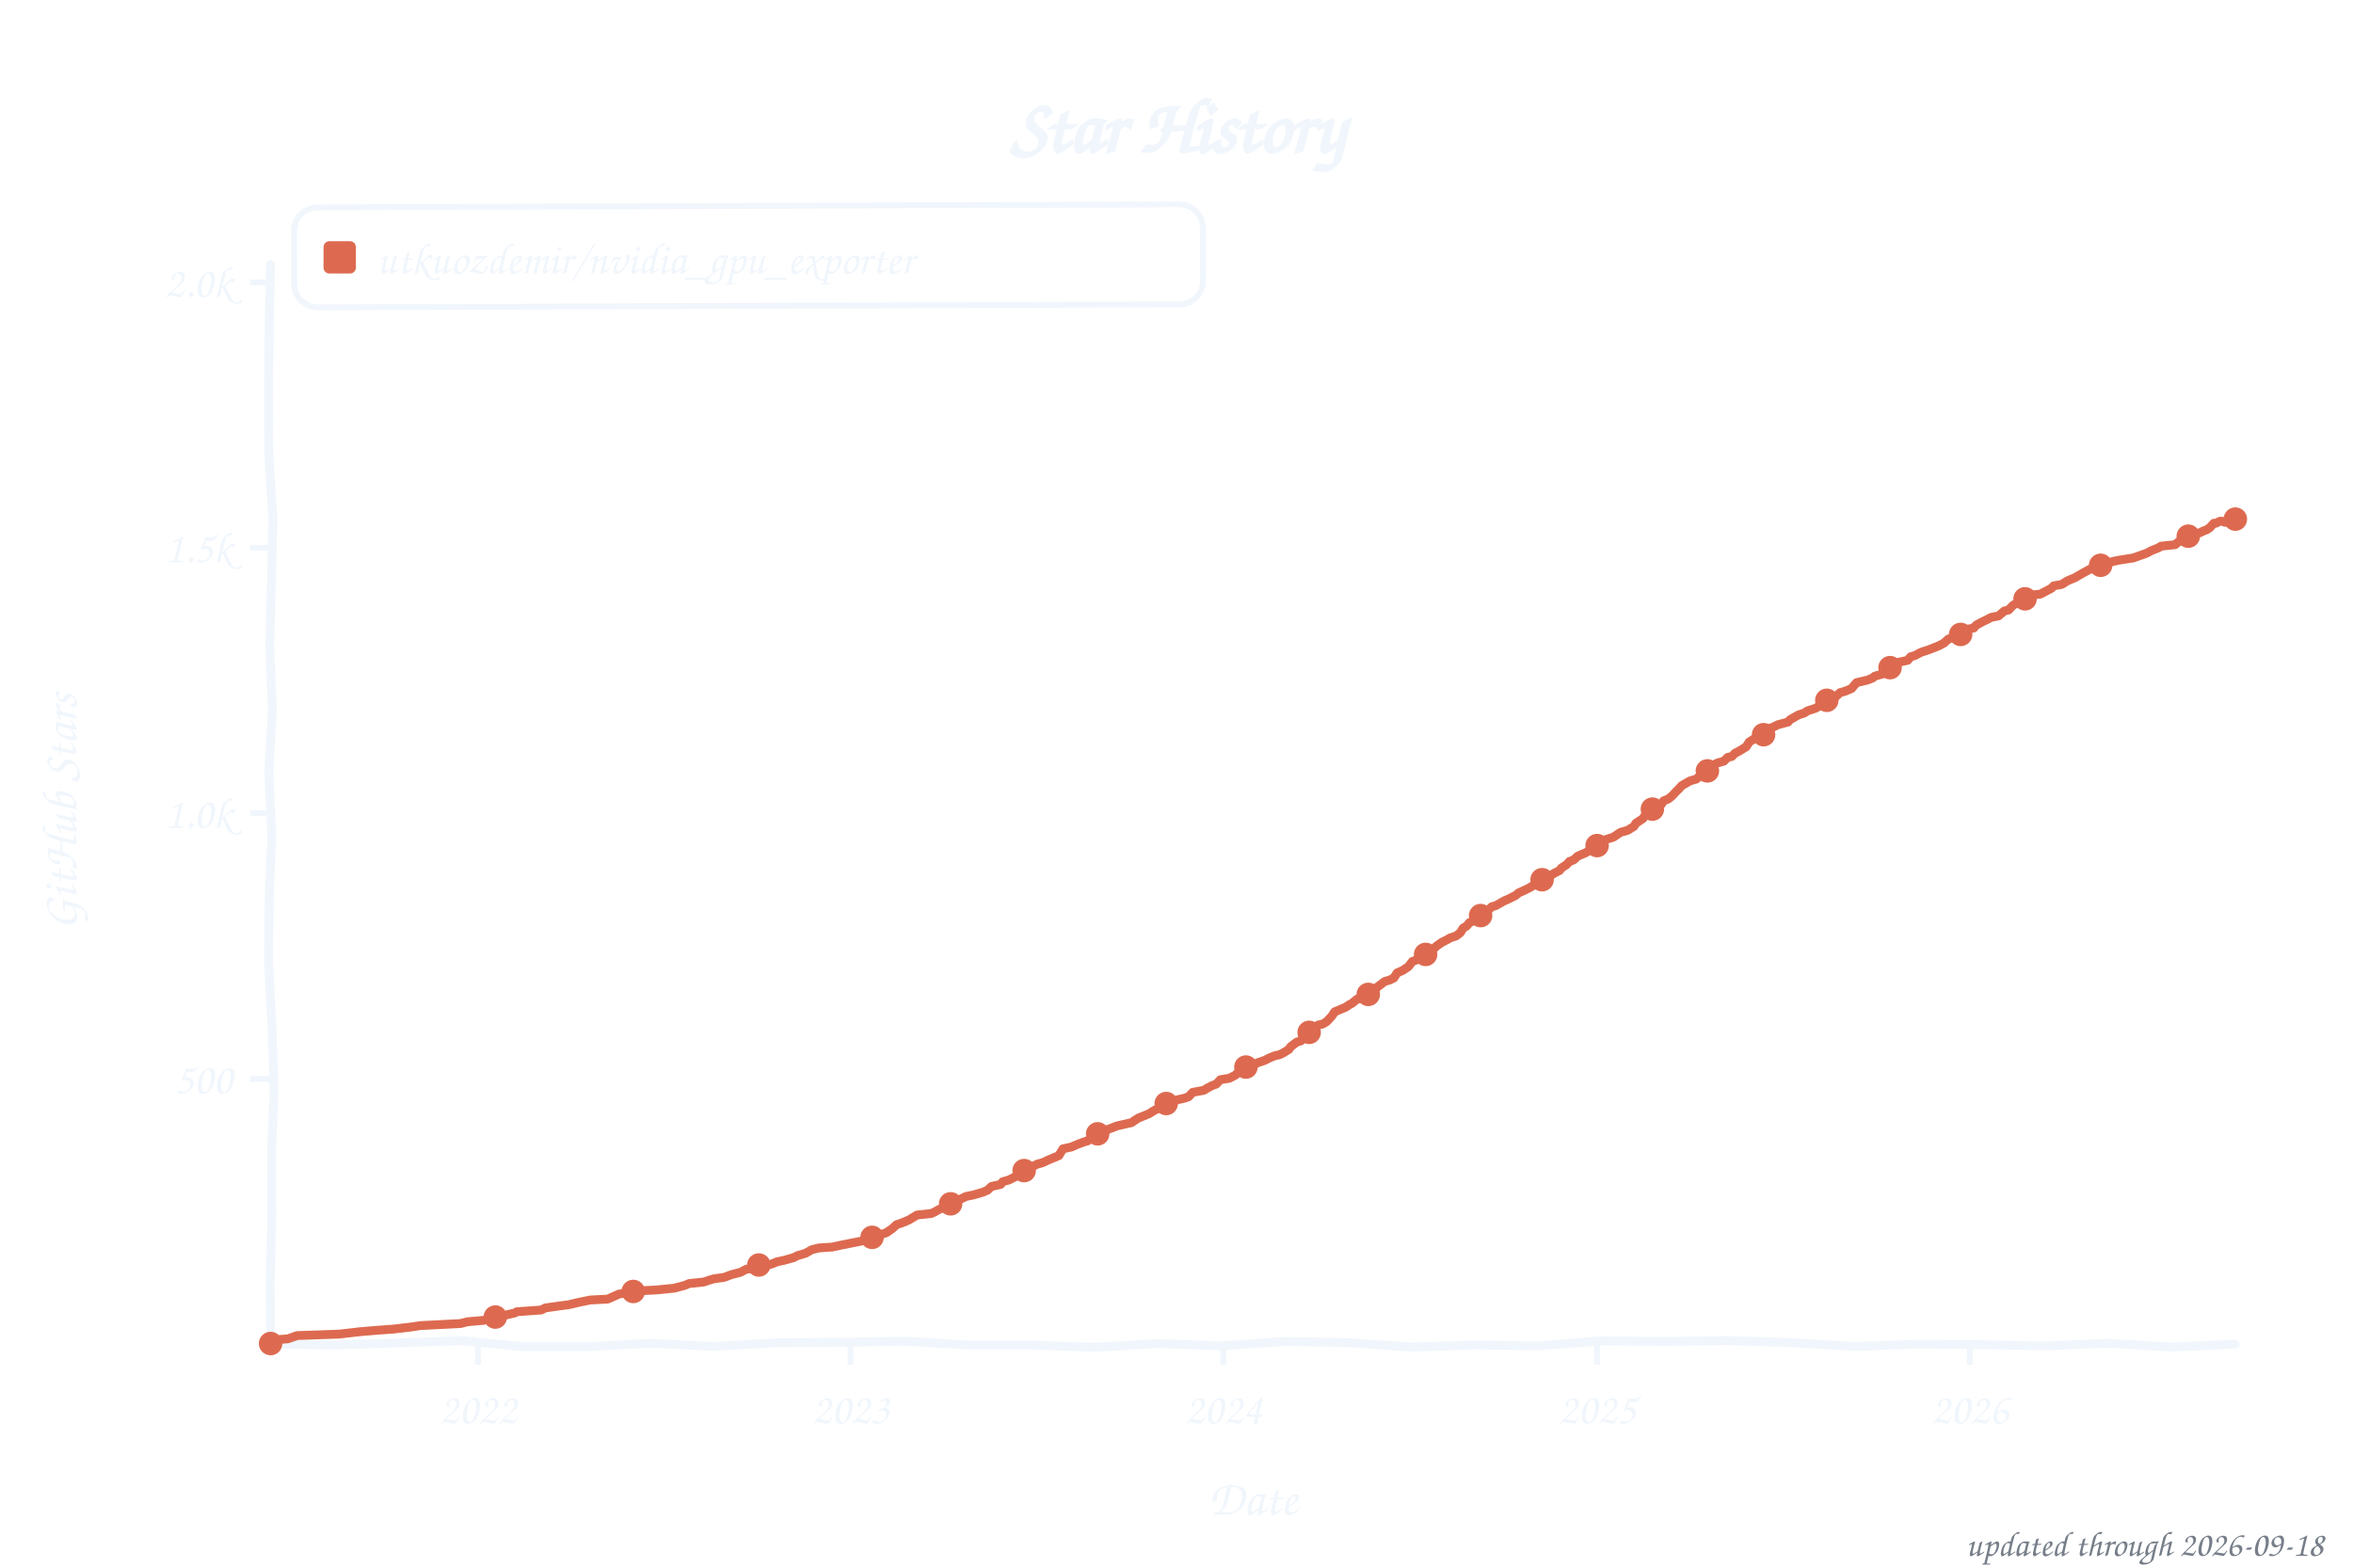
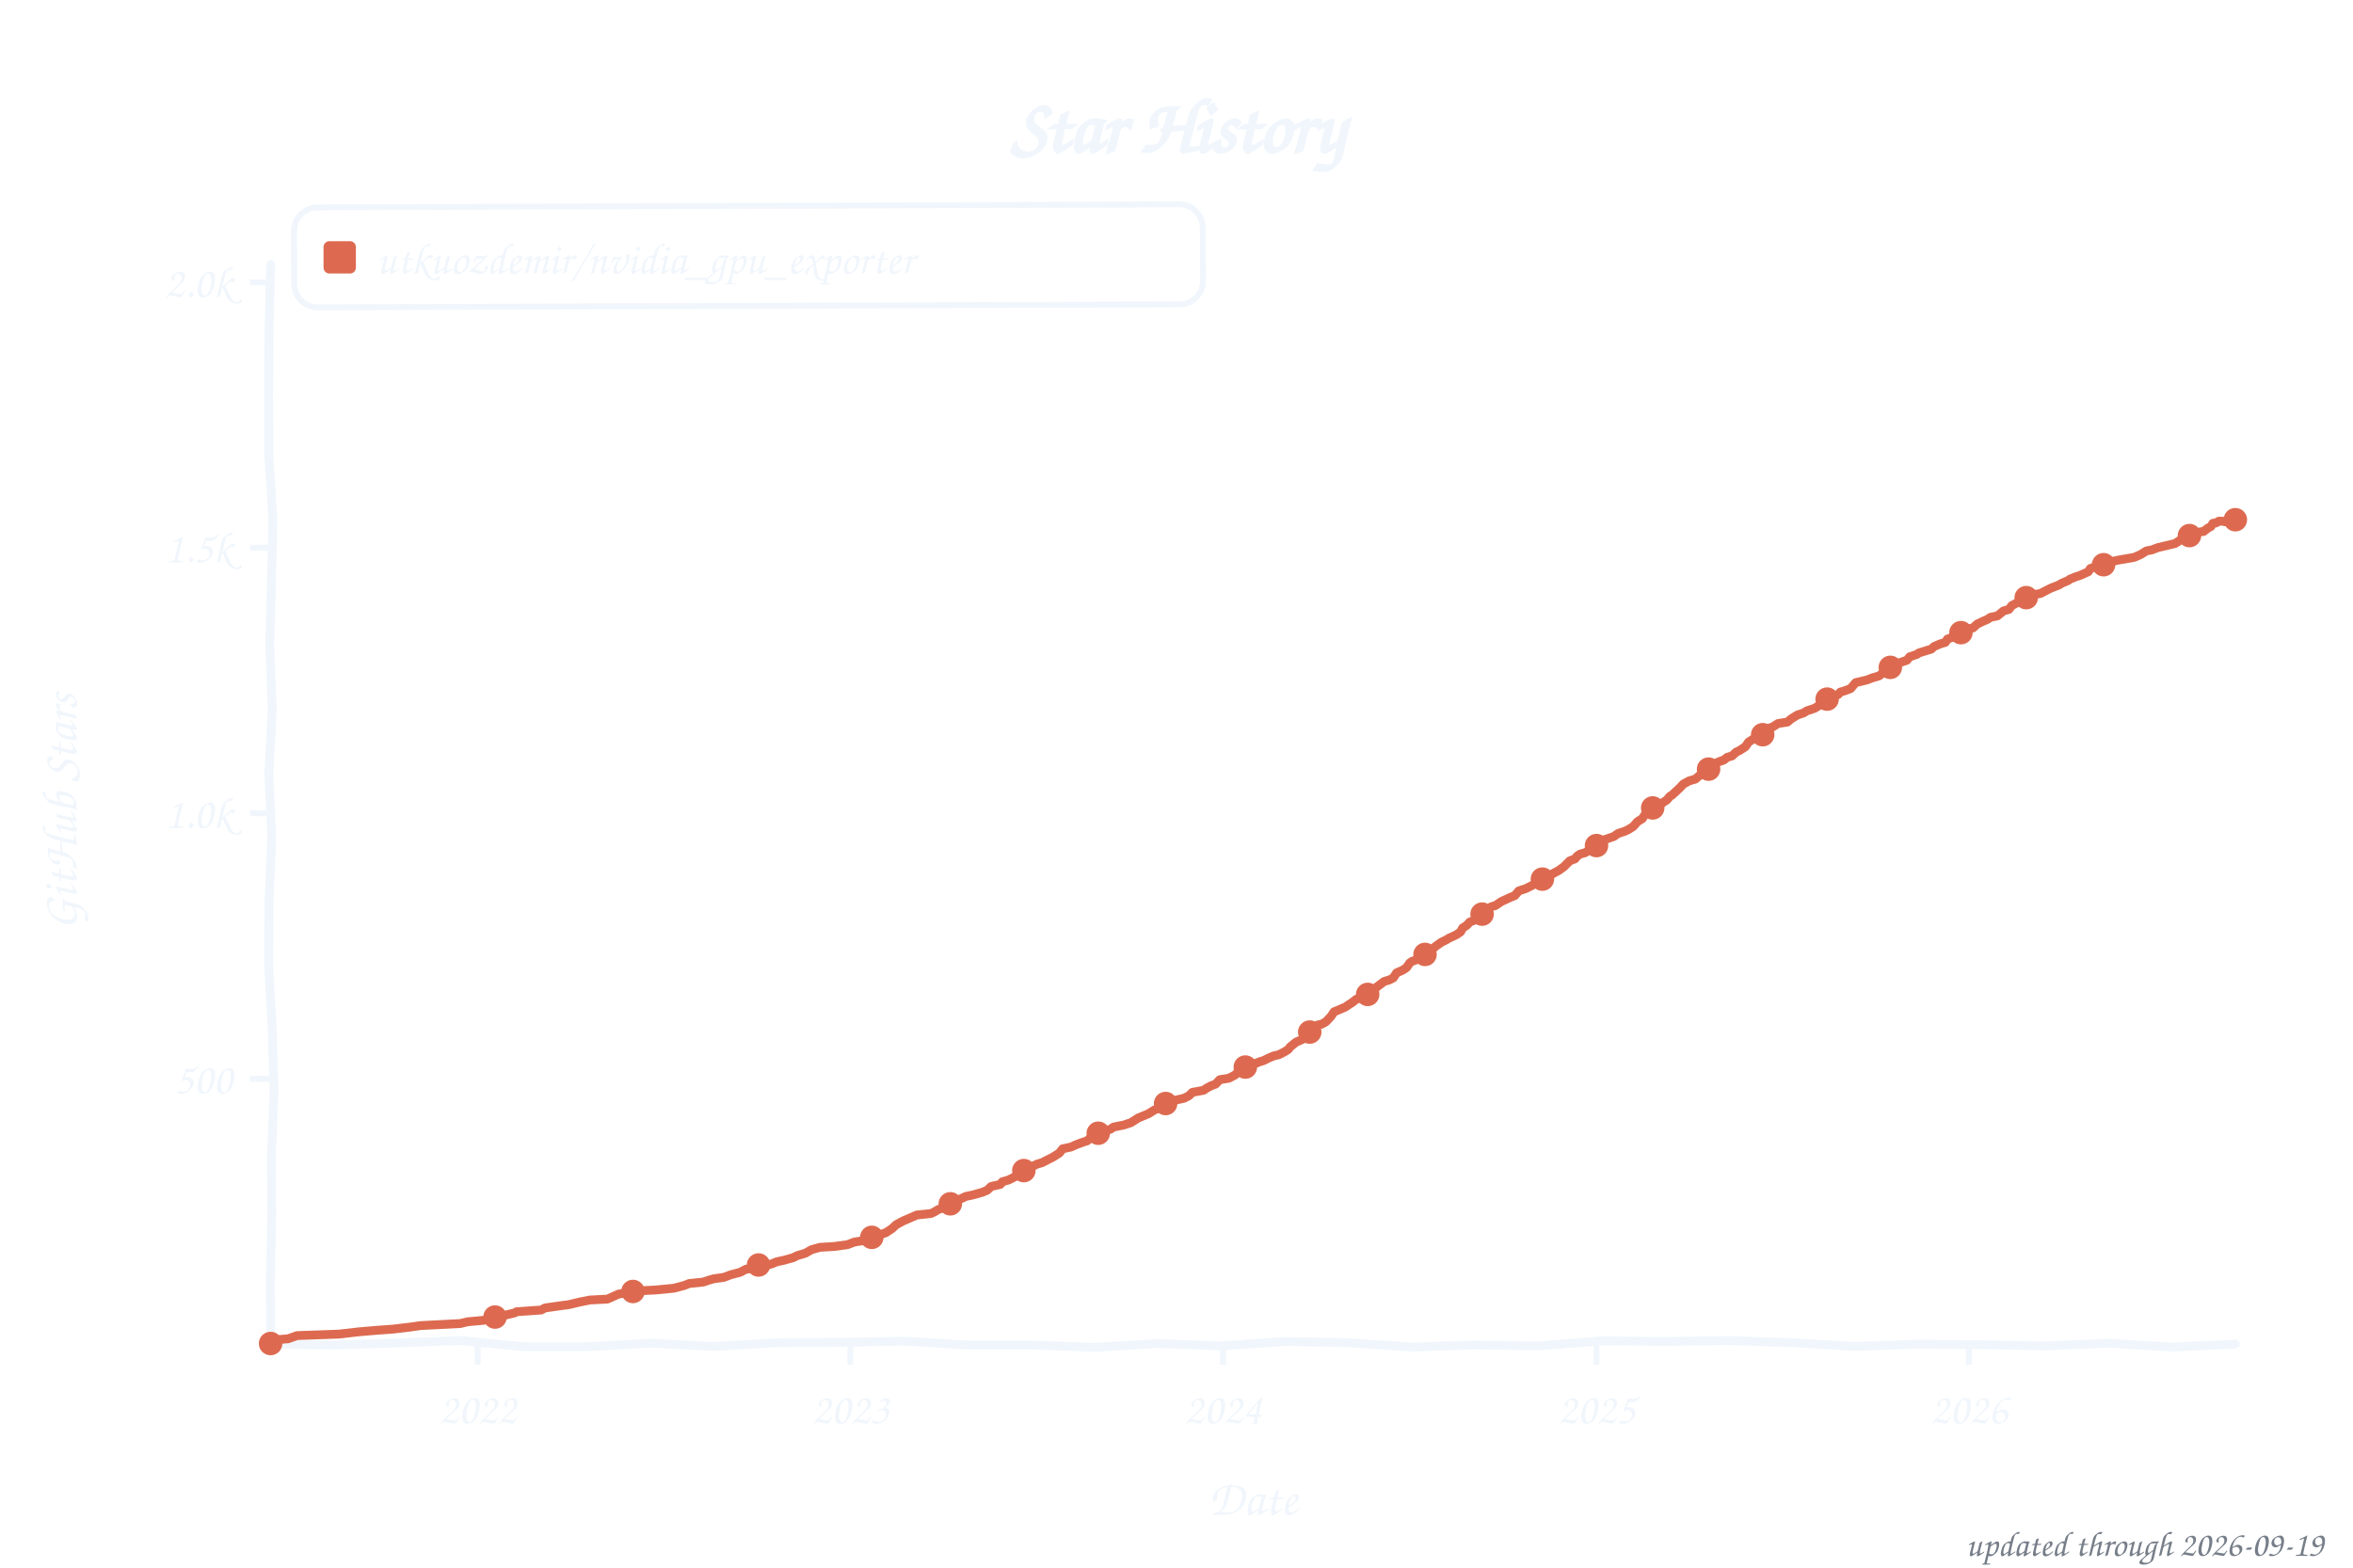
<svg xmlns="http://www.w3.org/2000/svg" width="800" height="533" viewBox="0 0 800 533" role="img" aria-label="Star history of utkuozdemir/nvidia_gpu_exporter">
  <style>text{font-family:"Comic Sans MS","Chalkboard SE","Comic Neue","Marker Felt",cursive}</style>
  <text x="400" y="52" font-size="26" font-weight="bold" text-anchor="middle" fill="#f0f6fc">Star History</text>
  <rect x="100" y="70" width="309" height="34" rx="8" fill="none" stroke="#f0f6fc" stroke-width="2" transform="rotate(-0.20 254 87)" />
  <rect x="110" y="82" width="11" height="11" rx="2" fill="#dd6a50" />
  <text x="128" y="93" font-size="15" fill="#f0f6fc" textLength="270" lengthAdjust="spacingAndGlyphs">utkuozdemir/nvidia_gpu_exporter</text>
  <line x1="85" y1="366.8" x2="92" y2="366.8" stroke="#f0f6fc" stroke-width="2" />
  <text x="79" y="371.8" font-size="15" text-anchor="end" fill="#f0f6fc">500</text>
  <line x1="85" y1="276.5" x2="92" y2="276.5" stroke="#f0f6fc" stroke-width="2" />
  <text x="79" y="281.5" font-size="15" text-anchor="end" fill="#f0f6fc">1.0k</text>
  <line x1="85" y1="186.2" x2="92" y2="186.2" stroke="#f0f6fc" stroke-width="2" />
  <text x="79" y="191.2" font-size="15" text-anchor="end" fill="#f0f6fc">1.5k</text>
  <line x1="85" y1="96.0" x2="92" y2="96.0" stroke="#f0f6fc" stroke-width="2" />
  <text x="79" y="101.0" font-size="15" text-anchor="end" fill="#f0f6fc">2.0k</text>
-   <line x1="162.5" y1="457" x2="162.5" y2="464" stroke="#f0f6fc" stroke-width="2" />
-   <text x="162.5" y="484" font-size="15" text-anchor="middle" fill="#f0f6fc">2022</text>
-   <line x1="289.2" y1="457" x2="289.2" y2="464" stroke="#f0f6fc" stroke-width="2" />
-   <text x="289.2" y="484" font-size="15" text-anchor="middle" fill="#f0f6fc">2023</text>
-   <line x1="415.9" y1="457" x2="415.9" y2="464" stroke="#f0f6fc" stroke-width="2" />
-   <text x="415.9" y="484" font-size="15" text-anchor="middle" fill="#f0f6fc">2024</text>
-   <line x1="543.0" y1="457" x2="543.0" y2="464" stroke="#f0f6fc" stroke-width="2" />
-   <text x="543.0" y="484" font-size="15" text-anchor="middle" fill="#f0f6fc">2025</text>
-   <line x1="669.7" y1="457" x2="669.7" y2="464" stroke="#f0f6fc" stroke-width="2" />
-   <text x="669.7" y="484" font-size="15" text-anchor="middle" fill="#f0f6fc">2026</text>
+   <line x1="162.4" y1="457" x2="162.4" y2="464" stroke="#f0f6fc" stroke-width="2" />
+   <text x="162.4" y="484" font-size="15" text-anchor="middle" fill="#f0f6fc">2022</text>
+   <line x1="289.1" y1="457" x2="289.1" y2="464" stroke="#f0f6fc" stroke-width="2" />
+   <text x="289.1" y="484" font-size="15" text-anchor="middle" fill="#f0f6fc">2023</text>
+   <line x1="415.8" y1="457" x2="415.8" y2="464" stroke="#f0f6fc" stroke-width="2" />
+   <text x="415.8" y="484" font-size="15" text-anchor="middle" fill="#f0f6fc">2024</text>
+   <line x1="542.8" y1="457" x2="542.8" y2="464" stroke="#f0f6fc" stroke-width="2" />
+   <text x="542.8" y="484" font-size="15" text-anchor="middle" fill="#f0f6fc">2025</text>
+   <line x1="669.4" y1="457" x2="669.4" y2="464" stroke="#f0f6fc" stroke-width="2" />
+   <text x="669.4" y="484" font-size="15" text-anchor="middle" fill="#f0f6fc">2026</text>
  <text x="426" y="515" font-size="17" text-anchor="middle" fill="#f0f6fc">Date</text>
  <text x="26" y="276" font-size="17" text-anchor="middle" fill="#f0f6fc" transform="rotate(-90 26 276)">GitHub Stars</text>
  <path d="M 92.0,90.0 L 91.5,111.6 L 91.3,133.2 L 91.4,154.8 L 92.8,176.4 L 92.3,197.9 L 91.7,219.5 L 92.6,241.1 L 91.4,262.7 L 92.4,284.3 L 91.5,305.9 L 91.3,327.5 L 92.5,349.1 L 93.2,370.6 L 92.3,392.2 L 92.4,413.8 L 91.9,435.4 L 92.0,457.0 L 113.5,457.3 L 135.1,456.6 L 156.6,455.8 L 178.2,457.9 L 199.7,457.9 L 221.3,456.7 L 242.8,457.8 L 264.4,456.5 L 285.9,456.4 L 307.5,456.0 L 329.0,457.3 L 350.6,457.3 L 372.1,458.1 L 393.7,456.8 L 415.2,457.6 L 436.8,456.1 L 458.3,456.5 L 479.9,458.0 L 501.4,457.3 L 523.0,457.6 L 544.5,455.9 L 566.1,456.1 L 587.6,455.8 L 609.2,456.5 L 630.7,457.8 L 652.3,457.0 L 673.8,457.2 L 695.4,457.6 L 716.9,456.7 L 738.5,458.0 L 760.0,457.0" fill="none" stroke="#f0f6fc" stroke-width="3" stroke-linecap="round" stroke-linejoin="round" />
-   <path d="M 92.0,456.8 L 92.7,455.6 L 97.9,455.2 L 101.0,454.1 L 115.3,453.6 L 122.2,452.8 L 128.1,452.3 L 133.7,451.9 L 139.6,451.2 L 143.0,450.7 L 156.6,450.0 L 159.0,449.4 L 164.6,448.9 L 168.4,447.8 L 171.2,447.3 L 175.0,446.4 L 175.7,446.0 L 184.0,445.4 L 185.4,444.7 L 190.3,444.0 L 193.4,443.6 L 197.2,442.7 L 200.7,442.0 L 206.6,441.7 L 210.4,440.0 L 213.2,439.5 L 217.0,438.9 L 222.9,438.6 L 229.1,438.0 L 232.6,437.1 L 234.3,436.4 L 239.2,435.9 L 241.3,435.2 L 242.7,434.8 L 246.2,434.3 L 248.6,433.4 L 251.7,432.6 L 253.8,431.5 L 257.3,431.2 L 262.5,429.7 L 264.2,429.0 L 266.6,428.5 L 269.8,427.6 L 271.2,426.9 L 273.9,426.1 L 276.0,424.9 L 278.4,424.3 L 283.0,424.0 L 285.7,423.4 L 290.2,422.5 L 293.7,421.8 L 295.8,420.9 L 297.9,420.4 L 299.3,419.8 L 301.4,419.1 L 303.4,417.7 L 304.8,416.4 L 306.6,415.8 L 309.0,414.8 L 311.8,413.1 L 316.6,412.6 L 317.7,412.1 L 319.1,411.3 L 321.5,410.3 L 323.2,409.3 L 325.0,408.3 L 327.0,407.5 L 328.4,406.8 L 330.9,406.3 L 334.0,405.4 L 335.7,404.7 L 337.1,403.4 L 340.2,402.7 L 340.9,401.8 L 343.0,401.2 L 345.8,399.8 L 346.5,398.7 L 348.9,397.8 L 349.6,397.3 L 352.7,395.8 L 354.5,395.3 L 356.2,394.5 L 360.0,392.9 L 361.4,390.6 L 364.2,390.0 L 366.3,389.1 L 368.7,388.2 L 369.8,387.9 L 371.1,386.6 L 372.9,385.9 L 373.6,385.3 L 375.7,384.6 L 376.4,384.1 L 378.8,383.2 L 379.8,382.8 L 384.7,381.7 L 385.7,381.0 L 387.1,380.1 L 388.9,379.4 L 390.6,378.7 L 392.7,377.4 L 394.8,376.5 L 395.4,375.8 L 396.8,374.7 L 402.7,373.4 L 404.1,372.9 L 405.5,371.4 L 409.3,370.7 L 410.4,370.0 L 412.1,369.1 L 413.5,368.6 L 414.9,367.1 L 418.0,366.6 L 420.1,365.5 L 421.1,364.4 L 423.2,363.5 L 426.0,362.2 L 427.7,361.3 L 429.8,360.6 L 431.6,359.7 L 433.3,359.0 L 435.0,358.6 L 436.1,358.1 L 438.2,356.8 L 438.8,355.9 L 440.9,354.3 L 442.3,353.9 L 443.7,351.8 L 445.1,351.0 L 446.5,350.1 L 448.2,348.5 L 449.6,348.2 L 451.0,347.4 L 452.7,345.6 L 453.8,344.0 L 454.8,343.6 L 457.6,342.4 L 458.6,341.7 L 459.7,341.1 L 461.4,339.7 L 463.5,339.3 L 465.6,337.7 L 467.3,336.6 L 468.4,335.5 L 470.8,333.7 L 472.5,333.2 L 473.9,332.5 L 475.0,330.8 L 477.0,329.9 L 477.7,329.4 L 478.8,328.7 L 480.2,326.9 L 482.6,326.0 L 484.0,325.6 L 485.4,323.6 L 487.5,322.5 L 488.5,321.6 L 490.2,320.4 L 492.0,319.5 L 493.0,318.9 L 495.1,318.2 L 496.5,317.1 L 497.5,315.5 L 498.6,314.9 L 499.6,313.7 L 501.7,312.8 L 504.1,310.8 L 505.2,309.9 L 505.9,309.5 L 507.2,308.3 L 508.6,307.9 L 511.4,306.3 L 512.8,305.7 L 515.2,304.5 L 516.3,303.6 L 518.7,302.5 L 520.1,301.8 L 522.2,300.5 L 523.9,299.6 L 524.6,298.9 L 526.7,298.0 L 528.4,296.9 L 530.2,296.0 L 530.9,295.1 L 532.6,294.0 L 533.6,292.9 L 535.0,292.4 L 536.4,291.1 L 537.1,290.8 L 539.2,289.9 L 540.6,289.0 L 542.3,288.2 L 543.4,287.1 L 544.7,286.6 L 545.8,285.5 L 548.6,284.6 L 549.9,283.7 L 551.0,283.0 L 553.4,282.3 L 555.5,281.0 L 556.2,279.9 L 558.6,278.3 L 559.3,277.2 L 560.4,276.0 L 561.8,275.1 L 562.8,274.2 L 564.9,273.4 L 565.6,272.3 L 567.3,271.6 L 568.7,270.4 L 569.7,269.3 L 570.8,268.2 L 571.8,267.1 L 574.6,265.5 L 576.7,264.9 L 578.1,263.7 L 579.5,263.0 L 580.5,262.1 L 581.9,261.2 L 583.3,259.7 L 584.0,259.4 L 586.1,258.8 L 587.4,257.5 L 588.8,257.2 L 589.9,256.1 L 591.6,255.2 L 593.7,253.9 L 594.7,252.3 L 596.1,251.4 L 597.5,250.7 L 600.6,249.6 L 601.7,247.6 L 602.7,247.3 L 604.5,246.4 L 607.9,245.5 L 608.6,244.7 L 611.4,243.1 L 613.5,242.4 L 614.5,241.7 L 617.3,240.8 L 618.3,240.2 L 619.7,239.3 L 620.4,238.4 L 621.8,237.5 L 624.2,236.8 L 625.6,235.5 L 627.4,235.0 L 629.5,234.1 L 631.2,232.1 L 632.9,231.7 L 635.0,231.2 L 636.7,230.5 L 637.4,229.9 L 639.9,229.2 L 640.9,228.7 L 642.3,227.6 L 644.7,226.0 L 645.4,225.2 L 648.6,224.5 L 649.6,223.3 L 651.0,222.9 L 653.1,221.8 L 655.8,220.9 L 657.6,220.2 L 659.3,219.5 L 661.0,218.6 L 662.4,217.3 L 664.5,216.6 L 666.6,215.7 L 667.6,214.2 L 671.1,213.5 L 671.8,212.6 L 674.2,211.3 L 675.3,210.8 L 677.0,209.9 L 679.5,209.4 L 681.5,207.7 L 682.9,207.4 L 684.3,205.9 L 685.4,205.2 L 687.1,204.5 L 688.5,203.6 L 690.9,202.3 L 693.7,202.0 L 697.5,200.0 L 698.2,199.2 L 701.0,198.7 L 702.7,197.6 L 703.8,197.1 L 705.5,196.4 L 706.5,195.8 L 708.6,194.6 L 711.0,193.3 L 713.1,192.9 L 715.9,191.8 L 718.3,190.9 L 720.8,190.4 L 725.3,189.7 L 727.0,189.1 L 729.8,188.1 L 731.5,187.2 L 734.0,186.2 L 734.7,185.7 L 739.5,185.2 L 740.6,184.3 L 741.9,183.2 L 744.0,182.3 L 747.2,181.4 L 748.2,181.0 L 749.2,180.5 L 750.3,180.1 L 751.3,179.4 L 752.7,177.9 L 753.4,177.9 L 754.8,177.2 L 755.5,177.2 L 756.5,177.6 L 757.6,177.2 L 759.0,177.0 L 760.0,176.5" fill="none" stroke="#dd6a50" stroke-width="3" stroke-linecap="round" stroke-linejoin="round" />
+   <path d="M 92.0,456.8 L 92.7,455.6 L 97.9,455.2 L 101.0,454.1 L 115.2,453.6 L 122.2,452.8 L 128.1,452.3 L 133.6,451.9 L 139.5,451.2 L 143.0,450.7 L 156.5,450.0 L 159.0,449.4 L 164.5,448.9 L 168.3,447.8 L 171.1,447.3 L 174.9,446.4 L 175.6,446.0 L 184.0,445.4 L 185.3,444.7 L 190.2,444.0 L 193.3,443.6 L 197.1,442.7 L 200.6,442.0 L 206.5,441.7 L 210.3,440.0 L 213.1,439.5 L 216.9,438.9 L 222.8,438.6 L 229.1,438.0 L 232.5,437.1 L 234.3,436.4 L 239.1,435.9 L 241.2,435.2 L 242.6,434.8 L 246.1,434.3 L 248.5,433.4 L 251.6,432.6 L 253.7,431.5 L 257.2,431.2 L 262.4,429.7 L 264.1,429.0 L 266.5,428.5 L 269.7,427.6 L 271.1,426.9 L 273.8,426.1 L 275.9,424.9 L 278.7,424.1 L 283.6,423.8 L 288.1,423.2 L 290.5,422.3 L 293.6,421.8 L 295.7,420.9 L 297.8,420.4 L 299.2,419.8 L 301.2,419.1 L 303.3,417.7 L 304.7,416.4 L 307.1,415.1 L 309.2,414.2 L 311.7,413.1 L 316.5,412.6 L 317.6,412.1 L 318.9,411.3 L 321.4,410.3 L 323.1,409.3 L 324.8,408.3 L 326.9,407.5 L 328.3,406.8 L 330.7,406.3 L 333.9,405.4 L 335.6,404.7 L 337.0,403.4 L 340.1,402.7 L 340.8,401.8 L 342.9,401.2 L 345.7,399.8 L 346.4,398.7 L 348.8,397.8 L 349.5,397.3 L 352.6,395.8 L 354.3,395.3 L 358.2,393.3 L 360.2,392.0 L 361.3,390.6 L 364.1,390.0 L 366.1,389.1 L 368.6,388.2 L 369.6,387.9 L 371.0,386.6 L 372.7,385.9 L 373.4,385.3 L 375.5,384.6 L 377.6,383.9 L 378.6,383.2 L 382.1,382.5 L 384.5,381.7 L 385.6,381.0 L 387.0,380.1 L 388.7,379.4 L 390.4,378.7 L 392.5,377.4 L 394.6,376.5 L 395.3,375.8 L 396.7,374.7 L 402.6,373.4 L 404.3,372.5 L 405.4,371.4 L 409.2,370.7 L 410.2,370.0 L 411.9,369.1 L 413.3,368.6 L 414.7,367.1 L 417.8,366.6 L 419.9,365.5 L 421.0,364.4 L 423.7,362.4 L 426.5,361.7 L 428.3,361.0 L 429.6,360.6 L 431.4,359.7 L 433.1,359.0 L 434.8,358.6 L 436.6,357.7 L 438.0,356.8 L 438.7,355.9 L 440.7,354.3 L 442.8,353.4 L 443.9,351.6 L 446.0,350.5 L 446.6,349.6 L 448.0,348.5 L 449.4,348.2 L 450.8,347.4 L 452.5,345.6 L 453.6,344.0 L 454.6,343.6 L 457.4,342.4 L 458.4,341.7 L 459.8,340.8 L 461.2,339.7 L 464.3,338.8 L 465.4,337.7 L 467.1,336.6 L 468.2,335.5 L 470.6,333.7 L 472.3,333.2 L 473.7,332.5 L 474.8,330.8 L 476.8,329.9 L 478.2,329.0 L 479.3,327.4 L 480.0,326.9 L 482.4,326.0 L 484.1,324.9 L 485.5,323.2 L 487.2,322.5 L 488.3,321.6 L 490.0,320.4 L 491.8,319.5 L 492.8,318.9 L 495.2,317.8 L 496.6,316.8 L 497.3,315.5 L 498.7,314.6 L 499.7,313.5 L 501.5,312.8 L 503.9,310.8 L 504.9,309.9 L 505.6,309.5 L 507.0,308.3 L 508.4,307.9 L 510.5,306.5 L 513.3,305.2 L 515.0,304.5 L 516.4,302.9 L 518.8,302.1 L 520.6,301.2 L 521.9,300.5 L 523.7,299.6 L 524.4,298.9 L 526.5,298.0 L 528.2,296.9 L 529.9,296.0 L 531.7,294.7 L 533.1,293.3 L 533.7,292.7 L 535.5,292.0 L 536.2,291.1 L 537.2,290.4 L 539.0,289.9 L 540.3,289.0 L 542.1,288.2 L 543.1,287.1 L 544.5,286.6 L 545.5,285.5 L 548.7,284.4 L 550.1,283.4 L 552.5,282.6 L 553.9,281.9 L 555.3,281.0 L 556.7,279.4 L 558.4,278.3 L 559.1,277.2 L 560.1,276.0 L 561.5,275.1 L 562.5,274.2 L 564.6,273.4 L 566.7,272.0 L 567.8,270.7 L 568.4,270.4 L 569.8,269.1 L 571.2,267.8 L 572.3,266.6 L 574.3,265.5 L 576.4,264.9 L 577.8,263.7 L 579.9,262.6 L 580.9,261.5 L 582.0,260.8 L 583.0,259.7 L 584.4,259.0 L 586.1,258.4 L 587.2,257.5 L 588.9,257.0 L 590.3,255.7 L 591.4,255.2 L 593.4,253.9 L 594.5,252.3 L 595.9,251.4 L 598.6,250.0 L 600.4,249.6 L 601.4,247.6 L 602.8,247.1 L 604.5,246.0 L 607.7,245.5 L 609.0,244.4 L 611.1,243.1 L 613.2,242.4 L 614.3,241.7 L 617.0,240.8 L 618.4,239.9 L 619.5,239.3 L 620.5,238.2 L 621.5,237.5 L 625.0,236.1 L 625.7,235.3 L 627.4,234.8 L 629.2,234.1 L 630.9,232.1 L 632.6,231.7 L 634.7,231.2 L 636.5,230.5 L 638.9,229.8 L 639.9,229.0 L 641.7,227.8 L 642.4,227.0 L 644.4,226.0 L 646.5,225.1 L 648.3,224.5 L 649.3,223.3 L 651.7,222.5 L 652.4,222.0 L 656.6,220.7 L 657.6,219.8 L 659.7,218.9 L 661.4,218.4 L 662.1,217.3 L 664.6,216.4 L 666.7,215.1 L 668.0,214.0 L 670.8,213.5 L 672.2,212.2 L 674.3,211.2 L 675.7,210.6 L 676.7,209.9 L 679.1,209.4 L 681.2,207.7 L 683.0,207.2 L 684.0,205.9 L 685.7,205.0 L 687.1,204.1 L 688.9,203.2 L 690.6,202.3 L 693.7,201.8 L 697.2,200.0 L 700.0,198.9 L 701.0,198.3 L 703.1,197.4 L 703.8,196.9 L 705.5,196.2 L 707.3,195.6 L 710.0,194.4 L 710.7,193.3 L 713.8,192.2 L 717.0,191.7 L 718.0,190.9 L 720.4,190.4 L 725.6,189.5 L 727.7,188.6 L 729.8,187.3 L 731.5,187.0 L 733.6,186.2 L 737.4,185.3 L 739.5,184.8 L 740.6,184.1 L 742.3,182.8 L 743.7,182.3 L 747.5,181.0 L 748.2,180.8 L 749.2,180.7 L 750.6,179.6 L 751.7,179.0 L 752.4,177.9 L 753.4,177.8 L 754.4,177.2 L 755.8,177.2 L 756.5,177.4 L 757.9,176.9 L 758.6,177.0 L 760.0,176.7" fill="none" stroke="#dd6a50" stroke-width="3" stroke-linecap="round" stroke-linejoin="round" />
  <circle cx="92.0" cy="456.8" r="4" fill="#dd6a50" />
-   <circle cx="168.4" cy="447.8" r="4" fill="#dd6a50" />
-   <circle cx="215.3" cy="439.1" r="4" fill="#dd6a50" />
-   <circle cx="258.0" cy="430.1" r="4" fill="#dd6a50" />
-   <circle cx="296.5" cy="420.7" r="4" fill="#dd6a50" />
-   <circle cx="323.2" cy="409.3" r="4" fill="#dd6a50" />
-   <circle cx="348.2" cy="398.0" r="4" fill="#dd6a50" />
-   <circle cx="373.2" cy="385.5" r="4" fill="#dd6a50" />
-   <circle cx="396.5" cy="375.2" r="4" fill="#dd6a50" />
-   <circle cx="423.6" cy="362.8" r="4" fill="#dd6a50" />
-   <circle cx="445.1" cy="351.0" r="4" fill="#dd6a50" />
-   <circle cx="465.2" cy="338.1" r="4" fill="#dd6a50" />
-   <circle cx="484.7" cy="324.5" r="4" fill="#dd6a50" />
-   <circle cx="503.4" cy="311.3" r="4" fill="#dd6a50" />
-   <circle cx="524.3" cy="299.1" r="4" fill="#dd6a50" />
-   <circle cx="543.0" cy="287.5" r="4" fill="#dd6a50" />
-   <circle cx="561.8" cy="275.1" r="4" fill="#dd6a50" />
-   <circle cx="580.5" cy="262.1" r="4" fill="#dd6a50" />
-   <circle cx="599.6" cy="249.8" r="4" fill="#dd6a50" />
-   <circle cx="621.1" cy="238.1" r="4" fill="#dd6a50" />
-   <circle cx="642.6" cy="227.0" r="4" fill="#dd6a50" />
-   <circle cx="666.6" cy="215.7" r="4" fill="#dd6a50" />
-   <circle cx="688.5" cy="203.6" r="4" fill="#dd6a50" />
-   <circle cx="714.2" cy="192.2" r="4" fill="#dd6a50" />
-   <circle cx="744.0" cy="182.3" r="4" fill="#dd6a50" />
-   <circle cx="760.0" cy="176.5" r="4" fill="#dd6a50" />
-   <text x="790" y="529" font-size="12" text-anchor="end" fill="#767e89">updated through 2026-09-18</text>
+   <circle cx="168.3" cy="447.8" r="4" fill="#dd6a50" />
+   <circle cx="215.2" cy="439.1" r="4" fill="#dd6a50" />
+   <circle cx="257.9" cy="430.1" r="4" fill="#dd6a50" />
+   <circle cx="296.4" cy="420.7" r="4" fill="#dd6a50" />
+   <circle cx="323.1" cy="409.3" r="4" fill="#dd6a50" />
+   <circle cx="348.1" cy="398.0" r="4" fill="#dd6a50" />
+   <circle cx="373.4" cy="385.3" r="4" fill="#dd6a50" />
+   <circle cx="396.3" cy="375.2" r="4" fill="#dd6a50" />
+   <circle cx="423.4" cy="362.8" r="4" fill="#dd6a50" />
+   <circle cx="445.3" cy="350.9" r="4" fill="#dd6a50" />
+   <circle cx="465.0" cy="338.1" r="4" fill="#dd6a50" />
+   <circle cx="484.5" cy="324.5" r="4" fill="#dd6a50" />
+   <circle cx="503.9" cy="310.8" r="4" fill="#dd6a50" />
+   <circle cx="524.4" cy="298.9" r="4" fill="#dd6a50" />
+   <circle cx="542.8" cy="287.5" r="4" fill="#dd6a50" />
+   <circle cx="561.9" cy="274.7" r="4" fill="#dd6a50" />
+   <circle cx="580.9" cy="261.5" r="4" fill="#dd6a50" />
+   <circle cx="599.3" cy="249.8" r="4" fill="#dd6a50" />
+   <circle cx="621.2" cy="237.7" r="4" fill="#dd6a50" />
+   <circle cx="642.7" cy="226.9" r="4" fill="#dd6a50" />
+   <circle cx="666.7" cy="215.1" r="4" fill="#dd6a50" />
+   <circle cx="688.9" cy="203.2" r="4" fill="#dd6a50" />
+   <circle cx="715.2" cy="192.0" r="4" fill="#dd6a50" />
+   <circle cx="744.4" cy="182.1" r="4" fill="#dd6a50" />
+   <circle cx="760.0" cy="176.7" r="4" fill="#dd6a50" />
+   <text x="790" y="529" font-size="12" text-anchor="end" fill="#767e89">updated through 2026-09-19</text>
</svg>
